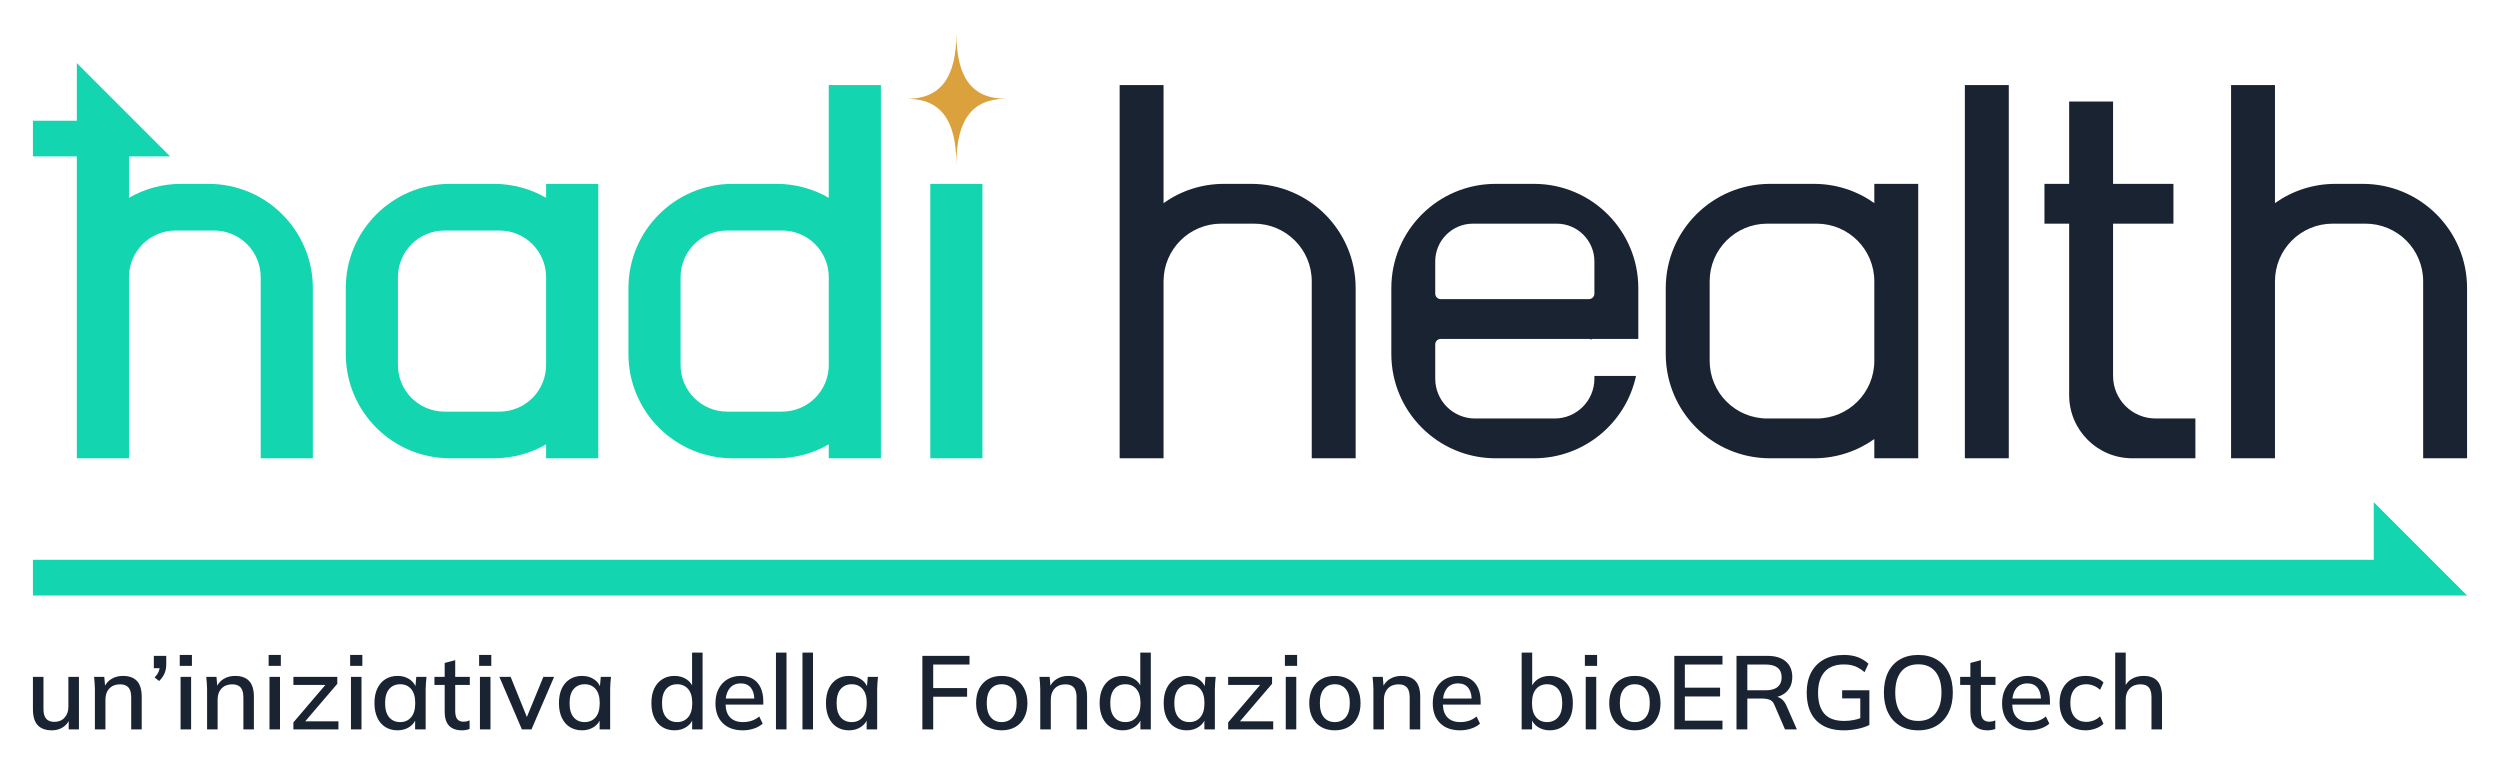
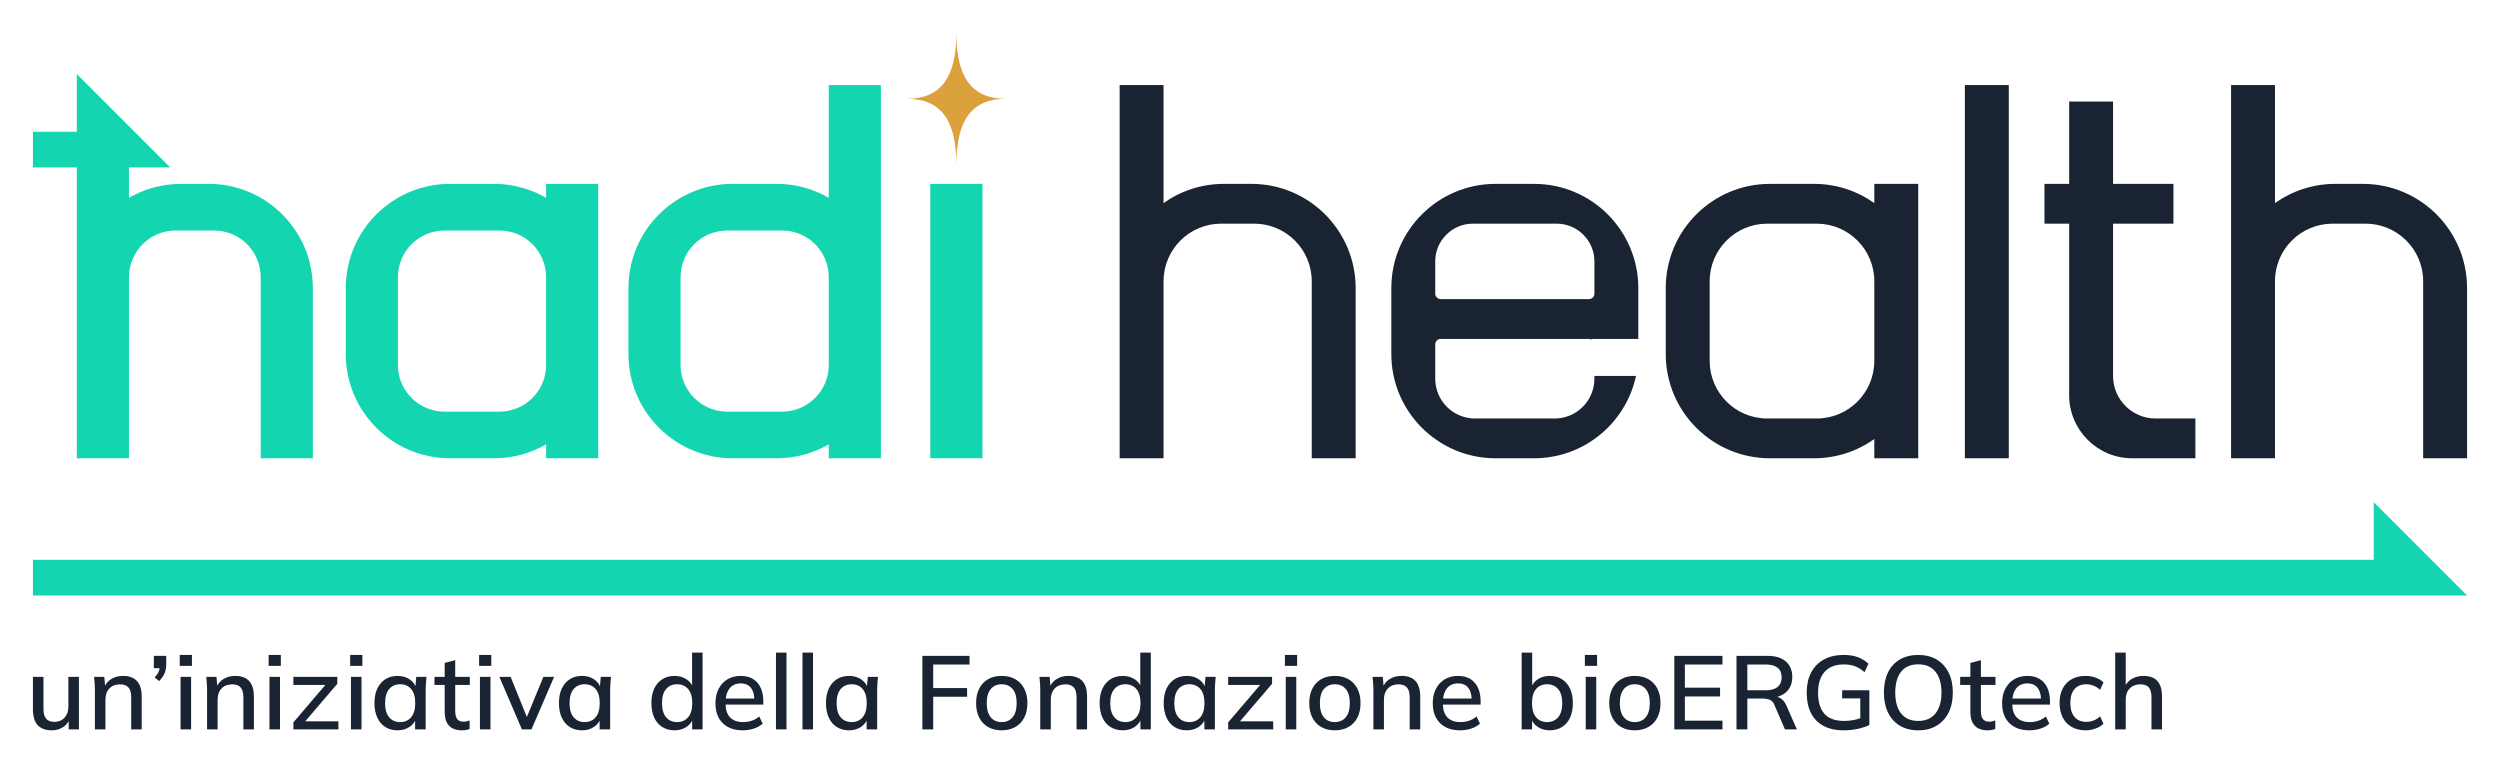
<svg xmlns="http://www.w3.org/2000/svg" viewBox="-28 -167 911 278.13" role="img" aria-label="Hadi Health, un’iniziativa della Fondazione bioERGOtech">
-   <path fill="#13D6B0" d="M-16 37L837 37L837 16L871 50L-16 50ZM239 -100L255 -100C261.92 -100 268.41 -98.15 274 -94.92L274 -136L293 -136L293 0L274 0L274 -5.08C268.41 -1.85 261.92 0 255 0L239 0C218.01 0 201 -17.01 201 -38L201 -62C201 -82.99 218.01 -100 239 -100ZM136 -100L152 -100C158.92 -100 165.41 -98.15 171 -94.92L171 -100L190 -100L190 0L171 0L171 -5.08C165.41 -1.85 158.92 0 152 0L136 0C115.01 0 98 -17.01 98 -38L98 -62C98 -82.99 115.01 -100 136 -100ZM0 -144L34 -110L19 -110L19 -94.92C24.59 -98.15 31.08 -100 38 -100L48 -100C68.99 -100 86 -82.99 86 -62L86 0L67 0L67 -66C67 -75.39 59.39 -83 50 -83L36 -83C26.61 -83 19 -75.39 19 -66L19 0L0 0L0 -110L-16 -110L-16 -123L0 -123ZM237 -83C227.61 -83 220 -75.39 220 -66L220 -34C220 -24.61 227.61 -17 237 -17L257 -17C266.39 -17 274 -24.61 274 -34L274 -66C274 -75.39 266.39 -83 257 -83ZM134 -83C124.61 -83 117 -75.39 117 -66L117 -34C117 -24.61 124.61 -17 134 -17L154 -17C163.39 -17 171 -24.61 171 -34L171 -66C171 -75.39 163.39 -83 154 -83ZM311 -100L330 -100L330 0L311 0Z" />
+   <path fill="#13D6B0" d="M-16 37L837 37L837 16L871 50L-16 50ZM239 -100L255 -100C261.92 -100 268.41 -98.15 274 -94.92L274 -136L293 -136L293 0L274 0L274 -5.08C268.41 -1.85 261.92 0 255 0L239 0C218.01 0 201 -17.01 201 -38L201 -62C201 -82.99 218.01 -100 239 -100ZM136 -100L152 -100C158.92 -100 165.41 -98.15 171 -94.92L171 -100L190 -100L190 0L171 0L171 -5.08C165.41 -1.85 158.92 0 152 0L136 0C115.01 0 98 -17.01 98 -38L98 -62C98 -82.99 115.01 -100 136 -100ZM0 -140L34 -106L19 -106L19 -94.92C24.59 -98.15 31.08 -100 38 -100L48 -100C68.99 -100 86 -82.99 86 -62L86 0L67 0L67 -66C67 -75.39 59.39 -83 50 -83L36 -83C26.61 -83 19 -75.39 19 -66L19 0L0 0L0 -106L-16 -106L-16 -119L0 -119ZM237 -83C227.61 -83 220 -75.39 220 -66L220 -34C220 -24.61 227.61 -17 237 -17L257 -17C266.39 -17 274 -24.61 274 -34L274 -66C274 -75.39 266.39 -83 257 -83ZM134 -83C124.61 -83 117 -75.39 117 -66L117 -34C117 -24.61 124.61 -17 134 -17L154 -17C163.39 -17 171 -24.61 171 -34L171 -66C171 -75.39 163.39 -83 154 -83ZM311 -100L330 -100L330 0L311 0Z" />
  <path fill="#DAA13C" d="M320.5 -155C320.5 -138.68 326.26 -131 338.5 -131C326.26 -131 320.5 -123.32 320.5 -107C320.5 -123.32 314.74 -131 302.5 -131C314.74 -131 320.5 -138.68 320.5 -155Z" />
  <path fill="#1A2332" d="M617 -100L633 -100C641.2 -100 648.79 -97.4 655 -92.99L655 -100L671 -100L671 0L655 0L655 -7.01C648.79 -2.6 641.2 0 633 0L617 0C596.01 0 579 -17.01 579 -38L579 -62C579 -82.99 596.01 -100 617 -100ZM517 -100L531 -100C551.99 -100 569 -82.99 569 -62L569 -43.5L552 -43.5L552 -43.23C551.71 -43.4 551.36 -43.5 551 -43.5L497 -43.5C495.9 -43.5 495 -42.6 495 -41.5L495 -29C495 -20.99 501.49 -14.5 509.5 -14.5L538.5 -14.5C546.51 -14.5 553 -20.99 553 -29L553 -30L568.16 -30C564.48 -12.85 549.24 0 531 0L517 0C496.01 0 479 -17.01 479 -38L479 -62C479 -82.99 496.01 -100 517 -100ZM380 -136L396 -136L396 -92.99C402.21 -97.4 409.8 -100 418 -100L428 -100C448.99 -100 466 -82.99 466 -62L466 0L450 0L450 -64.5C450 -76.1 440.6 -85.5 429 -85.5L417 -85.5C405.4 -85.5 396 -76.1 396 -64.5L396 0L380 0ZM785 -136L801 -136L801 -92.99C807.21 -97.4 814.8 -100 823 -100L833 -100C853.99 -100 871 -82.99 871 -62L871 0L855 0L855 -64.5C855 -76.1 845.6 -85.5 834 -85.5L822 -85.5C810.4 -85.5 801 -76.1 801 -64.5L801 0L785 0ZM616 -85.5C604.4 -85.5 595 -76.1 595 -64.5L595 -35.5C595 -23.9 604.4 -14.5 616 -14.5L634 -14.5C645.6 -14.5 655 -23.9 655 -35.5L655 -64.5C655 -76.1 645.6 -85.5 634 -85.5ZM726 -130L742 -130L742 -100L764 -100L764 -85.5L742 -85.5L742 -30C742 -21.44 748.94 -14.5 757.5 -14.5L772 -14.5L772 0L749 0C736.3 0 726 -10.3 726 -23L726 -85.5L717 -85.5L717 -100L726 -100ZM688 -136L704 -136L704 0L688 0ZM508.75 -85.5C501.16 -85.5 495 -79.34 495 -71.75L495 -60C495 -58.9 495.9 -58 497 -58L551 -58C552.1 -58 553 -58.9 553 -60L553 -71.75C553 -79.34 546.84 -85.5 539.25 -85.5ZM658.49 85.38C658.49 82.56 658.98 80.13 659.97 78.08C660.96 76.03 662.4 74.44 664.28 73.33C666.17 72.22 668.42 71.66 671.03 71.66C673.61 71.66 675.84 72.22 677.72 73.33C679.59 74.44 681.04 76.03 682.07 78.08C683.1 80.13 683.61 82.55 683.61 85.34C683.61 88.15 683.1 90.59 682.07 92.65C681.04 94.72 679.59 96.31 677.7 97.44C675.81 98.57 673.59 99.13 671.03 99.13Q667.12 99.13 664.3 97.44C662.43 96.31 660.99 94.72 659.99 92.65C658.99 90.59 658.49 88.16 658.49 85.38ZM604.78 98.79L604.78 72L616.1 72Q620.39 72 622.75 74.03C624.32 75.39 625.11 77.28 625.11 79.71C625.11 81.31 624.75 82.68 624.04 83.82C623.33 84.96 622.33 85.83 621.04 86.42Q620.38 86.72 619.65 86.92C620.09 87.06 620.51 87.25 620.91 87.5C621.73 88.04 622.41 88.88 622.94 90.05L626.78 98.79L622.45 98.79L618.65 90.01Q618.08 88.45 616.88 88C616.08 87.69 615.1 87.54 613.93 87.54L608.73 87.54L608.73 98.79ZM536.72 99.13C535.04 99.13 533.59 98.71 532.35 97.88C531.44 97.27 530.75 96.49 530.29 95.56L530.29 98.79L526.49 98.79L526.49 70.82L530.33 70.82L530.33 82.77C530.8 81.87 531.48 81.12 532.36 80.53C533.59 79.71 535.04 79.3 536.72 79.3C538.41 79.3 539.9 79.69 541.16 80.49C542.43 81.29 543.41 82.43 544.11 83.91C544.8 85.39 545.15 87.17 545.15 89.25C545.15 91.3 544.8 93.07 544.11 94.55C543.41 96.04 542.42 97.17 541.14 97.95C539.86 98.74 538.39 99.13 536.72 99.13ZM381.14 99.13C379.47 99.13 377.99 98.74 376.71 97.95C375.43 97.17 374.45 96.03 373.75 94.53C373.05 93.04 372.7 91.27 372.7 89.21C372.7 87.14 373.05 85.36 373.75 83.89C374.45 82.42 375.43 81.29 376.71 80.49C377.99 79.69 379.47 79.3 381.14 79.3C382.79 79.3 384.24 79.71 385.49 80.53C386.38 81.12 387.06 81.85 387.52 82.74L387.52 70.82L391.36 70.82L391.36 98.79L387.56 98.79L387.56 95.6Q386.85 96.97 385.51 97.88C384.27 98.71 382.81 99.13 381.14 99.13ZM217.8 99.13C216.13 99.13 214.65 98.74 213.38 97.95C212.1 97.17 211.11 96.03 210.41 94.53C209.71 93.04 209.37 91.27 209.37 89.21C209.37 87.14 209.71 85.36 210.41 83.89C211.11 82.42 212.1 81.29 213.38 80.49C214.65 79.69 216.13 79.3 217.8 79.3Q220.27 79.3 222.15 80.53C223.05 81.12 223.72 81.85 224.19 82.74L224.19 70.82L228.02 70.82L228.02 98.79L224.22 98.79L224.22 95.6C223.75 96.52 223.07 97.28 222.17 97.88C220.93 98.71 219.47 99.13 217.8 99.13ZM404.48 99.13C402.78 99.13 401.3 98.74 400.04 97.95C398.77 97.17 397.79 96.03 397.09 94.53C396.39 93.04 396.05 91.27 396.05 89.21C396.05 87.14 396.39 85.36 397.09 83.89C397.79 82.42 398.77 81.29 400.04 80.49C401.3 79.69 402.78 79.3 404.48 79.3C406.15 79.3 407.61 79.71 408.85 80.55Q410.3 81.52 410.99 83.04L411.28 79.64L415.01 79.64C414.93 80.42 414.86 81.2 414.8 81.97C414.74 82.75 414.7 83.5 414.7 84.24L414.7 98.79L410.87 98.79L410.87 95.61C410.4 96.53 409.71 97.29 408.8 97.9C407.54 98.72 406.1 99.13 404.48 99.13ZM281.42 99.13C279.72 99.13 278.24 98.74 276.97 97.95C275.7 97.17 274.72 96.03 274.02 94.53C273.33 93.04 272.98 91.27 272.98 89.21C272.98 87.14 273.33 85.36 274.02 83.89C274.72 82.42 275.7 81.29 276.97 80.49C278.24 79.69 279.72 79.3 281.42 79.3C283.09 79.3 284.54 79.71 285.79 80.55Q287.23 81.52 287.92 83.04L288.22 79.64L291.94 79.64Q291.83 80.82 291.73 81.97C291.67 82.75 291.64 83.5 291.64 84.24L291.64 98.79L287.8 98.79L287.8 95.61C287.34 96.53 286.65 97.29 285.73 97.9C284.48 98.72 283.04 99.13 281.42 99.13ZM184.11 99.13C182.42 99.13 180.93 98.74 179.67 97.95C178.4 97.17 177.42 96.03 176.72 94.53C176.03 93.04 175.68 91.27 175.68 89.21C175.68 87.14 176.03 85.36 176.72 83.89C177.42 82.42 178.4 81.29 179.67 80.49C180.93 79.69 182.42 79.3 184.11 79.3C185.79 79.3 187.24 79.71 188.48 80.55C189.45 81.2 190.16 82.03 190.62 83.04L190.92 79.64L194.64 79.64C194.56 80.42 194.49 81.2 194.43 81.97C194.37 82.75 194.34 83.5 194.34 84.24L194.34 98.79L190.5 98.79L190.5 95.61Q189.8 96.99 188.43 97.9Q186.55 99.13 184.11 99.13ZM116.89 99.13C115.19 99.13 113.71 98.74 112.44 97.95C111.18 97.17 110.2 96.03 109.5 94.53C108.8 93.04 108.45 91.27 108.45 89.21C108.45 87.14 108.8 85.36 109.5 83.89C110.2 82.42 111.18 81.29 112.44 80.49C113.71 79.69 115.19 79.3 116.89 79.3C118.56 79.3 120.02 79.71 121.26 80.55C122.22 81.2 122.93 82.03 123.39 83.04L123.69 79.64L127.42 79.64C127.34 80.42 127.27 81.2 127.21 81.97C127.14 82.75 127.11 83.5 127.11 84.24L127.11 98.79L123.27 98.79L123.27 95.61Q122.58 96.99 121.2 97.9Q119.32 99.13 116.89 99.13ZM458.4 99.13Q455.55 99.13 453.46 97.93C452.06 97.14 450.99 96 450.23 94.51C449.47 93.03 449.09 91.27 449.09 89.21C449.09 87.16 449.47 85.39 450.23 83.91C450.99 82.43 452.06 81.29 453.46 80.49C454.85 79.69 456.5 79.3 458.4 79.3C460.3 79.3 461.95 79.69 463.36 80.49C464.76 81.29 465.85 82.43 466.62 83.91C467.4 85.39 467.78 87.16 467.78 89.21C467.78 91.27 467.4 93.03 466.62 94.51C465.85 96 464.76 97.14 463.36 97.93C461.95 98.73 460.3 99.13 458.4 99.13ZM337 99.13Q334.15 99.13 332.06 97.93C330.67 97.14 329.59 96 328.83 94.51C328.07 93.03 327.69 91.27 327.69 89.21C327.69 87.16 328.07 85.39 328.83 83.91C329.59 82.43 330.67 81.29 332.06 80.49C333.46 79.69 335.1 79.3 337 79.3C338.9 79.3 340.55 79.69 341.96 80.49C343.37 81.29 344.46 82.43 345.23 83.91C346 85.39 346.39 87.16 346.39 89.21C346.39 91.27 346 93.03 345.23 94.51C344.46 96 343.37 97.14 341.96 97.93C340.55 98.73 338.9 99.13 337 99.13ZM567.71 99.13Q564.86 99.13 562.77 97.94Q560.68 96.74 559.54 94.51C558.78 93.03 558.4 91.27 558.4 89.21C558.4 87.16 558.78 85.39 559.54 83.91C560.3 82.43 561.37 81.29 562.77 80.49C564.16 79.69 565.81 79.3 567.71 79.3C569.61 79.3 571.26 79.69 572.66 80.49C574.07 81.29 575.16 82.43 575.93 83.91C576.71 85.39 577.09 87.16 577.09 89.21C577.09 91.27 576.71 93.03 575.93 94.51C575.16 96 574.07 97.14 572.66 97.93C571.26 98.73 569.61 99.13 567.71 99.13ZM662.63 85.38C662.63 88.62 663.34 91.15 664.76 92.98C666.18 94.8 668.27 95.71 671.03 95.71C673.72 95.71 675.79 94.81 677.26 93C678.73 91.18 679.47 88.64 679.47 85.38Q679.47 80.47 677.28 77.78C675.82 75.98 673.74 75.08 671.03 75.08C668.27 75.08 666.18 75.98 664.76 77.78C663.34 79.57 662.63 82.11 662.63 85.38ZM643.89 99.13C640.92 99.13 638.43 98.58 636.42 97.48C634.41 96.38 632.89 94.8 631.88 92.75C630.87 90.7 630.36 88.25 630.36 85.41C630.36 82.58 630.9 80.13 631.97 78.08C633.05 76.03 634.6 74.44 636.61 73.33Q639.63 71.66 643.89 71.66C645.84 71.66 647.54 71.93 648.98 72.47C650.42 73.02 651.72 73.81 652.86 74.85L651.45 77.93C650.64 77.24 649.85 76.7 649.09 76.29C648.33 75.89 647.55 75.59 646.74 75.4C645.93 75.21 644.98 75.12 643.89 75.12C640.82 75.12 638.49 76.02 636.9 77.81C635.3 79.61 634.5 82.16 634.5 85.45C634.5 88.8 635.27 91.34 636.8 93.09C638.33 94.84 640.75 95.71 644.04 95.71C645.18 95.71 646.31 95.6 647.42 95.39C648.27 95.23 649.09 95 649.89 94.71L649.89 87.5L643.28 87.5L643.28 84.54L653.2 84.54L653.2 97.19C652.03 97.78 650.61 98.25 648.92 98.6C647.24 98.95 645.56 99.13 643.89 99.13ZM582.12 98.79L582.12 72L599.67 72L599.67 75.15L585.96 75.15L585.96 83.59L598.8 83.59L598.8 86.78L585.96 86.78L585.96 95.6L599.67 95.6L599.67 98.79ZM242.66 99.13C239.57 99.13 237.14 98.26 235.37 96.51C233.59 94.76 232.71 92.34 232.71 89.25C232.71 87.25 233.09 85.5 233.87 84.01C234.64 82.51 235.72 81.35 237.1 80.53C238.48 79.71 240.08 79.3 241.9 79.3C243.7 79.3 245.21 79.68 246.43 80.44C247.64 81.2 248.57 82.27 249.2 83.65C249.83 85.03 250.15 86.66 250.15 88.53L250.15 89.75L236.4 89.75Q236.5 92.82 238.05 94.42C239.15 95.56 240.71 96.13 242.74 96.13C243.85 96.13 244.9 95.97 245.88 95.65Q247.34 95.18 248.67 94.08L249.92 96.7C249.04 97.49 247.96 98.09 246.69 98.5C245.43 98.92 244.08 99.13 242.66 99.13ZM504.05 99.13Q499.42 99.13 496.76 96.51Q494.1 93.89 494.1 89.25C494.1 87.25 494.48 85.5 495.26 84.01C496.03 82.51 497.11 81.35 498.49 80.53C499.87 79.71 501.47 79.3 503.29 79.3C505.09 79.3 506.6 79.68 507.82 80.44Q509.64 81.58 510.59 83.65C511.22 85.03 511.54 86.66 511.54 88.53L511.54 89.75L497.79 89.75Q497.89 92.82 499.44 94.42Q501.09 96.13 504.13 96.13C505.24 96.13 506.29 95.97 507.27 95.65C508.24 95.34 509.17 94.81 510.06 94.08L511.31 96.7C510.43 97.49 509.35 98.09 508.08 98.5C506.82 98.92 505.47 99.13 504.05 99.13ZM711.52 99.13Q706.88 99.13 704.22 96.51Q701.56 93.89 701.56 89.25C701.56 87.25 701.95 85.5 702.72 84.01C703.5 82.51 704.57 81.35 705.95 80.53C707.33 79.71 708.94 79.3 710.76 79.3C712.56 79.3 714.07 79.68 715.28 80.44Q717.11 81.58 718.06 83.65C718.69 85.03 719.01 86.66 719.01 88.53L719.01 89.75L705.26 89.75Q705.35 92.82 706.9 94.42Q708.56 96.13 711.6 96.13C712.71 96.13 713.76 95.97 714.73 95.65C715.71 95.34 716.64 94.81 717.52 94.08L718.78 96.7C717.89 97.49 716.81 98.09 715.55 98.5C714.28 98.92 712.94 99.13 711.52 99.13ZM742.78 98.79L742.78 70.82L746.61 70.82L746.61 82.6C747.16 81.69 747.88 80.96 748.78 80.42C750.02 79.67 751.45 79.3 753.07 79.3C755.35 79.3 757.05 79.92 758.17 81.18C759.28 82.43 759.84 84.32 759.84 86.86L759.84 98.79L756 98.79L756 87.09Q756 84.62 755.03 83.5C754.39 82.75 753.37 82.37 751.97 82.37C750.35 82.37 749.05 82.87 748.08 83.88C747.1 84.88 746.61 86.2 746.61 87.85L746.61 98.79ZM308.11 98.79L308.11 72L325.29 72L325.29 75.15L312.06 75.15L312.06 83.74L324.41 83.74L324.41 86.9L312.06 86.9L312.06 98.79ZM351.07 98.79L351.07 84.24C351.07 83.5 351.04 82.75 350.98 81.97C350.91 81.2 350.84 80.42 350.77 79.64L354.49 79.64L354.77 82.86C355.33 81.83 356.1 81.01 357.08 80.42C358.29 79.67 359.7 79.3 361.29 79.3C363.55 79.3 365.25 79.92 366.4 81.16C367.56 82.4 368.13 84.32 368.13 86.93L368.13 98.79L364.3 98.79L364.3 87.16C364.3 85.46 363.96 84.24 363.29 83.5C362.62 82.75 361.6 82.37 360.23 82.37C358.61 82.37 357.32 82.87 356.35 83.88C355.39 84.88 354.91 86.22 354.91 87.92L354.91 98.79ZM472.47 98.79L472.47 84.24C472.47 83.5 472.43 82.75 472.37 81.97Q472.28 80.82 472.16 79.64L475.89 79.64L476.16 82.86C476.73 81.83 477.5 81.01 478.47 80.42C479.69 79.67 481.09 79.3 482.69 79.3Q486.07 79.3 487.8 81.16C488.95 82.4 489.53 84.32 489.53 86.93L489.53 98.79L485.69 98.79L485.69 87.16C485.69 85.46 485.35 84.24 484.68 83.5C484.01 82.75 482.99 82.37 481.62 82.37C480 82.37 478.71 82.87 477.75 83.88C476.79 84.88 476.3 86.22 476.3 87.92L476.3 98.79ZM6.58 98.79L6.58 84.24C6.58 83.5 6.55 82.75 6.49 81.97C6.42 81.2 6.35 80.42 6.28 79.64L10 79.64L10.28 82.86Q11.13 81.31 12.59 80.42C13.8 79.67 15.21 79.3 16.8 79.3Q20.19 79.3 21.91 81.16C23.07 82.4 23.64 84.32 23.64 86.93L23.64 98.79L19.81 98.79L19.81 87.16C19.81 85.46 19.47 84.24 18.8 83.5C18.13 82.75 17.11 82.37 15.74 82.37C14.12 82.37 12.83 82.87 11.86 83.88C10.9 84.88 10.42 86.22 10.42 87.92L10.42 98.79ZM47.46 98.79L47.46 84.24C47.46 83.5 47.43 82.75 47.37 81.97C47.3 81.2 47.23 80.42 47.16 79.64L50.88 79.64L51.16 82.86C51.72 81.83 52.49 81.01 53.47 80.42C54.68 79.67 56.09 79.3 57.68 79.3C59.94 79.3 61.64 79.92 62.79 81.16C63.95 82.4 64.52 84.32 64.52 86.93L64.52 98.79L60.69 98.79L60.69 87.16C60.69 85.46 60.35 84.24 59.68 83.5C59.01 82.75 57.99 82.37 56.62 82.37C55 82.37 53.71 82.87 52.74 83.88C51.78 84.88 51.3 86.22 51.3 87.92L51.3 98.79ZM-9.08 99.13C-11.39 99.13 -13.12 98.5 -14.27 97.25C-15.42 96 -16 94.07 -16 91.46L-16 79.64L-12.16 79.64L-12.16 91.38Q-12.16 93.77 -11.17 94.91C-10.52 95.67 -9.51 96.05 -8.17 96.05Q-5.89 96.05 -4.49 94.53Q-3.08 93.01 -3.08 90.51L-3.08 79.64L0.76 79.64L0.76 98.79L-2.97 98.79L-2.97 95.75C-3.48 96.67 -4.16 97.41 -5.02 97.97C-6.18 98.75 -7.54 99.13 -9.08 99.13ZM419.54 98.79L419.54 96.24L431.19 82.6L419.54 82.6L419.54 79.64L435.54 79.64L435.54 82.18L423.84 95.86L435.96 95.86L435.96 98.79ZM78.91 98.79L78.91 96.24L90.56 82.6L78.91 82.6L78.91 79.64L94.91 79.64L94.91 82.18L83.21 95.86L95.32 95.86L95.32 98.79ZM162.18 98.79L153.97 79.64L158.07 79.64L163.99 94.28L170.01 79.64L173.92 79.64L165.67 98.79ZM140.35 99.13C138.27 99.13 136.7 98.57 135.63 97.44C134.57 96.31 134.04 94.62 134.04 92.37L134.04 82.6L130.31 82.6L130.31 79.64L134.04 79.64L134.04 74.58L137.88 73.56L137.88 79.64L143.2 79.64L143.2 82.6L137.88 82.6L137.88 92.03C137.88 93.44 138.13 94.46 138.64 95.07C139.14 95.67 139.88 95.98 140.84 95.98C141.32 95.98 141.75 95.93 142.11 95.85C142.48 95.76 142.82 95.65 143.12 95.52L143.12 98.64C142.74 98.79 142.3 98.91 141.79 99C141.28 99.09 140.8 99.13 140.35 99.13ZM696.31 99.13C694.23 99.13 692.66 98.57 691.6 97.44C690.53 96.31 690 94.62 690 92.37L690 82.6L686.28 82.6L686.28 79.64L690 79.64L690 74.58L693.84 73.56L693.84 79.64L699.16 79.64L699.16 82.6L693.84 82.6L693.84 92.03C693.84 93.44 694.09 94.46 694.6 95.07C695.11 95.67 695.84 95.98 696.8 95.98C697.29 95.98 697.71 95.93 698.08 95.85C698.44 95.76 698.78 95.65 699.08 95.52L699.08 98.64C698.7 98.79 698.26 98.91 697.75 99C697.25 99.09 696.77 99.13 696.31 99.13ZM732.01 99.13Q729.12 99.13 726.98 97.93C725.55 97.14 724.44 95.98 723.67 94.48C722.9 92.97 722.51 91.18 722.51 89.1C722.51 87.05 722.9 85.29 723.69 83.82C724.48 82.35 725.58 81.23 727 80.46C728.41 79.68 730.09 79.3 732.01 79.3C733.25 79.3 734.46 79.5 735.62 79.92C736.79 80.34 737.75 80.93 738.51 81.69L737.26 84.39C736.55 83.7 735.75 83.19 734.86 82.85C733.98 82.51 733.11 82.34 732.28 82.34C730.45 82.34 729.02 82.92 727.98 84.08C726.95 85.25 726.43 86.93 726.43 89.14C726.43 91.37 726.95 93.08 727.98 94.27C729.02 95.46 730.45 96.05 732.28 96.05C733.09 96.05 733.94 95.9 734.82 95.58Q736.15 95.1 737.26 94.04L738.51 96.74C737.72 97.5 736.74 98.09 735.57 98.5C734.39 98.92 733.2 99.13 732.01 99.13ZM535.77 96.13C537.41 96.13 538.74 95.55 539.76 94.4C540.77 93.25 541.28 91.53 541.28 89.25C541.28 86.95 540.77 85.22 539.76 84.07C538.74 82.91 537.41 82.34 535.77 82.34C534.09 82.34 532.76 82.91 531.76 84.07C530.76 85.22 530.26 86.93 530.26 89.21C530.26 91.49 530.76 93.22 531.76 94.38C532.76 95.55 534.09 96.13 535.77 96.13ZM218.75 96.13Q221.22 96.13 222.74 94.38C223.76 93.22 224.26 91.49 224.26 89.21Q224.26 85.79 222.74 84.07C221.73 82.91 220.4 82.34 218.75 82.34C217.08 82.34 215.74 82.91 214.74 84.07C213.74 85.22 213.24 86.93 213.24 89.21C213.24 91.49 213.74 93.22 214.74 94.38Q216.24 96.13 218.75 96.13ZM382.09 96.13C383.74 96.13 385.07 95.55 386.08 94.38C387.09 93.22 387.6 91.49 387.6 89.21C387.6 86.93 387.09 85.22 386.08 84.07C385.07 82.91 383.74 82.34 382.09 82.34C380.42 82.34 379.08 82.91 378.08 84.07C377.08 85.22 376.58 86.93 376.58 89.21C376.58 91.49 377.08 93.22 378.08 94.38Q379.58 96.13 382.09 96.13ZM282.37 96.13Q284.84 96.13 286.34 94.38C287.34 93.22 287.84 91.49 287.84 89.21Q287.84 85.79 286.34 84.07C285.34 82.91 284.01 82.34 282.37 82.34C280.69 82.34 279.36 82.91 278.36 84.07Q276.86 85.79 276.86 89.21C276.86 91.49 277.35 93.22 278.34 94.38C279.33 95.55 280.67 96.13 282.37 96.13ZM405.43 96.13Q407.9 96.13 409.4 94.38C410.4 93.22 410.9 91.49 410.9 89.21C410.9 86.93 410.4 85.22 409.4 84.07C408.4 82.91 407.08 82.34 405.43 82.34C403.76 82.34 402.42 82.91 401.42 84.07Q399.92 85.79 399.92 89.21C399.92 91.49 400.42 93.22 401.4 94.38C402.39 95.55 403.73 96.13 405.43 96.13ZM117.84 96.13Q120.31 96.13 121.81 94.38C122.81 93.22 123.31 91.49 123.31 89.21C123.31 86.93 122.81 85.22 121.81 84.07C120.81 82.91 119.49 82.34 117.84 82.34C116.17 82.34 114.83 82.91 113.83 84.07Q112.33 85.79 112.33 89.21C112.33 91.49 112.82 93.22 113.81 94.38Q115.29 96.13 117.84 96.13ZM185.06 96.13Q187.53 96.13 189.04 94.38C190.04 93.22 190.54 91.49 190.54 89.21C190.54 86.93 190.04 85.22 189.04 84.07C188.03 82.91 186.71 82.34 185.06 82.34C183.39 82.34 182.06 82.91 181.06 84.07Q179.55 85.79 179.55 89.21C179.55 91.49 180.05 93.22 181.04 94.38Q182.52 96.13 185.06 96.13ZM458.4 96.13C460.07 96.13 461.4 95.55 462.39 94.38C463.37 93.22 463.87 91.49 463.87 89.21C463.87 86.93 463.37 85.22 462.39 84.07C461.4 82.91 460.07 82.34 458.4 82.34C456.75 82.34 455.43 82.91 454.44 84.07C453.46 85.22 452.96 86.93 452.96 89.21C452.96 91.49 453.45 93.22 454.42 94.38Q455.89 96.13 458.4 96.13ZM337 96.13C338.67 96.13 340 95.55 340.99 94.38C341.98 93.22 342.47 91.49 342.47 89.21C342.47 86.93 341.98 85.22 340.99 84.07C340 82.91 338.67 82.34 337 82.34C335.36 82.34 334.04 82.91 333.05 84.07C332.06 85.22 331.57 86.93 331.57 89.21C331.57 91.49 332.06 93.22 333.03 94.38Q334.49 96.13 337 96.13ZM567.71 96.13C569.38 96.13 570.71 95.55 571.7 94.38C572.68 93.22 573.18 91.49 573.18 89.21C573.18 86.93 572.68 85.22 571.7 84.07C570.71 82.91 569.38 82.34 567.71 82.34C566.06 82.34 564.74 82.91 563.75 84.07Q562.27 85.79 562.27 89.21C562.27 91.49 562.76 93.22 563.73 94.38Q565.2 96.13 567.71 96.13ZM608.73 84.54L615.45 84.54Q618.3 84.54 619.77 83.32C620.74 82.51 621.23 81.35 621.23 79.83C621.23 78.28 620.74 77.12 619.77 76.33C618.79 75.55 617.35 75.15 615.45 75.15L608.73 75.15ZM254.76 98.79L254.76 70.82L258.6 70.82L258.6 98.79ZM264.42 98.79L264.42 70.82L268.26 70.82L268.26 98.79ZM440.53 98.79L440.53 79.64L444.36 79.64L444.36 98.79ZM549.84 98.79L549.84 79.64L553.67 79.64L553.67 98.79ZM70.2 98.79L70.2 79.64L74.03 79.64L74.03 98.79ZM37.8 98.79L37.8 79.64L41.64 79.64L41.64 98.79ZM99.89 98.79L99.89 79.64L103.73 79.64L103.73 98.79ZM146.89 98.79L146.89 79.64L150.73 79.64L150.73 98.79ZM236.47 87.54L246.87 87.54C246.8 85.88 246.38 84.57 245.61 83.61C244.76 82.56 243.54 82.03 241.94 82.03C240.17 82.03 238.8 82.65 237.84 83.88C237.1 84.82 236.64 86.04 236.47 87.54ZM705.33 87.54L715.73 87.54C715.66 85.88 715.24 84.57 714.47 83.61C713.62 82.56 712.39 82.03 710.8 82.03Q708.14 82.03 706.69 83.88C705.95 84.82 705.5 86.04 705.33 87.54ZM497.86 87.54L508.26 87.54C508.19 85.88 507.77 84.57 507 83.61C506.15 82.56 504.93 82.03 503.33 82.03C501.56 82.03 500.19 82.65 499.23 83.88C498.49 84.82 498.03 86.04 497.86 87.54ZM30 81.16L28.33 79.87C29.06 79.11 29.56 78.39 29.83 77.72C29.99 77.31 30.1 76.9 30.17 76.48L28.06 76.48L28.06 72L32.58 72L32.58 75.08C32.58 76.22 32.39 77.28 32.01 78.25C31.63 79.23 30.96 80.2 30 81.16ZM549.53 75.65L549.53 71.66L553.98 71.66L553.98 75.65ZM69.89 75.65L69.89 71.66L74.34 71.66L74.34 75.65ZM37.5 75.65L37.5 71.66L41.94 71.66L41.94 75.65ZM99.59 75.65L99.59 71.66L104.04 71.66L104.04 75.65ZM146.59 75.65L146.59 71.66L151.03 71.66L151.03 75.65ZM440.22 75.65L440.22 71.66L444.67 71.66L444.67 75.65Z" />
</svg>
